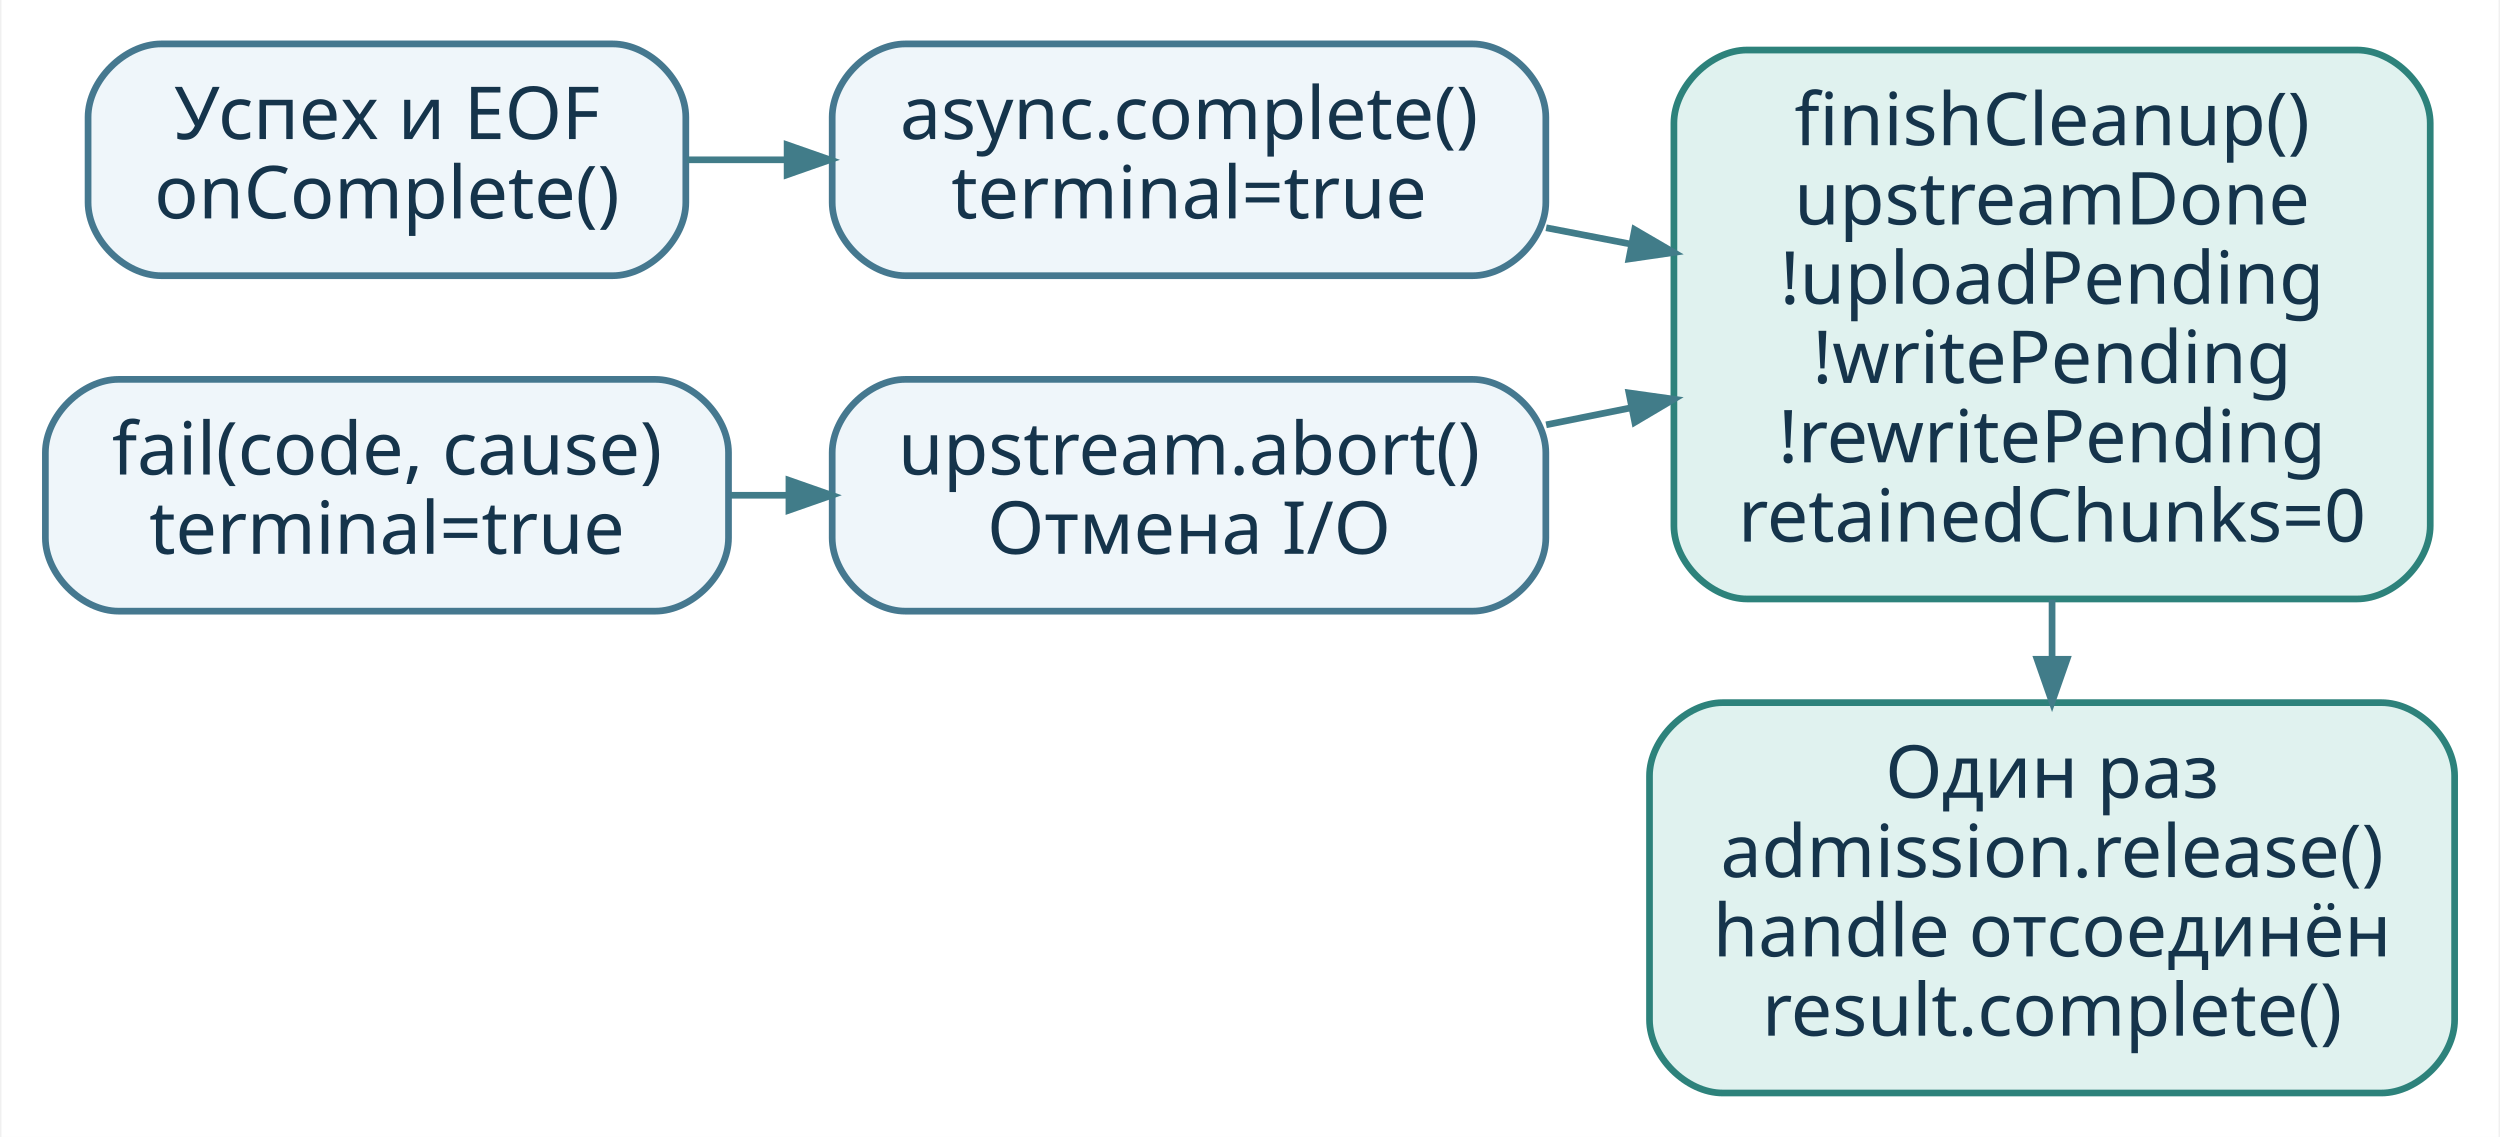
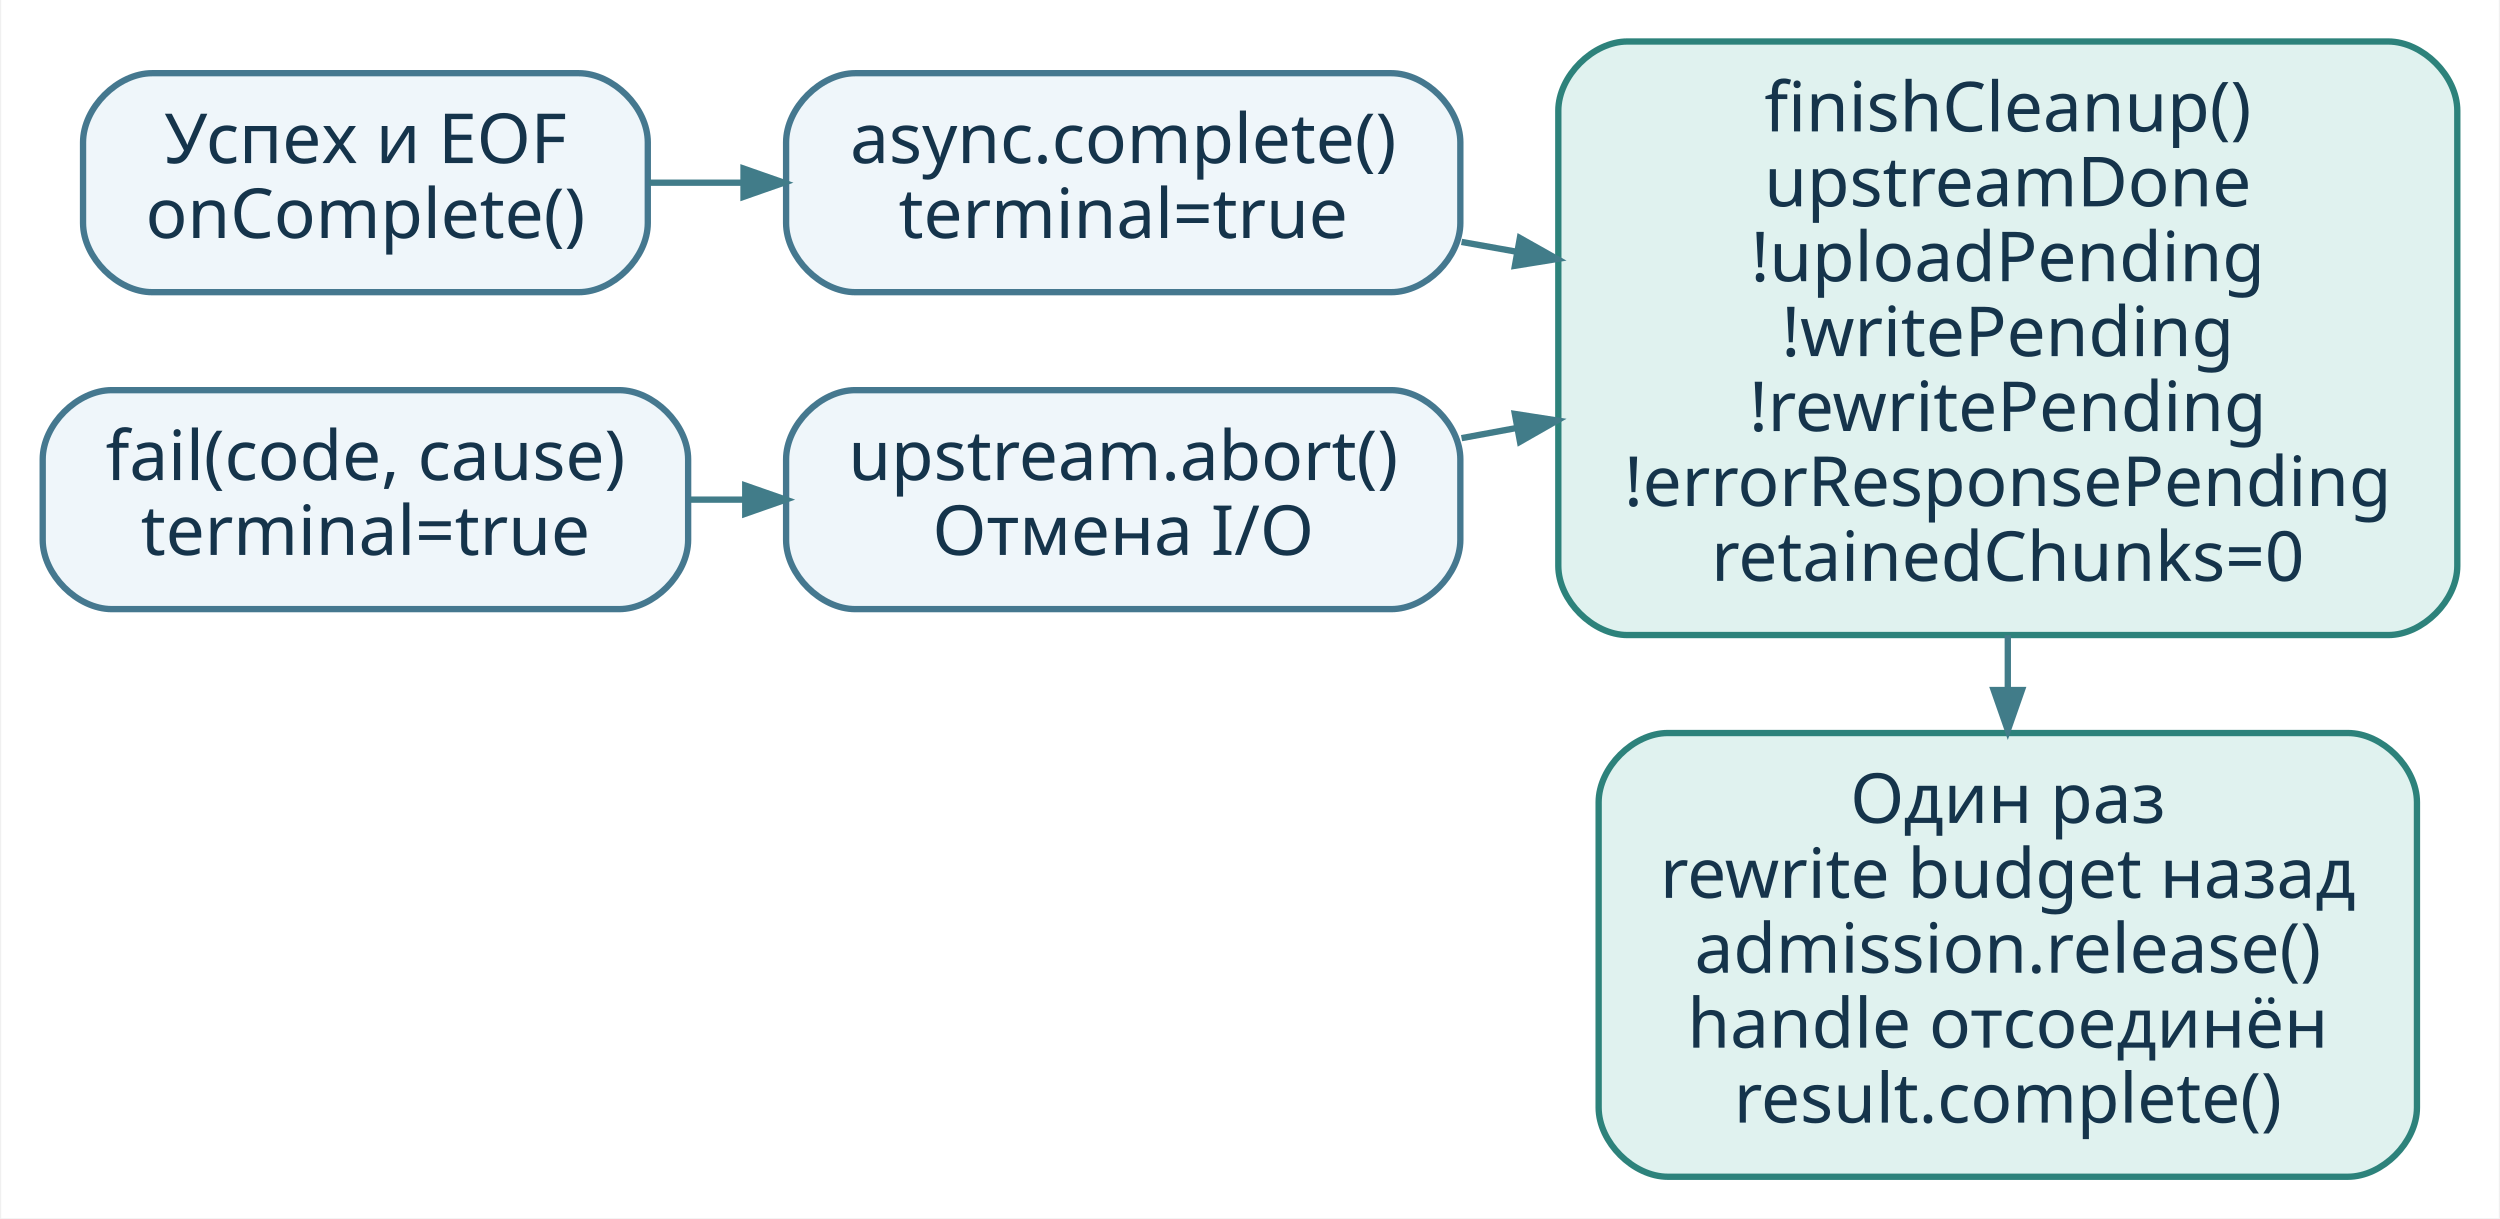
- <svg xmlns="http://www.w3.org/2000/svg" width="409pt" height="186pt" viewBox="0.00 0.00 409.40 186.40">
-   <g id="graph0" class="graph" transform="scale(1 1) rotate(0) translate(7.2 179.2)">
-     <polygon fill="white" stroke="transparent" points="-7.2,7.2 -7.2,-179.2 402.2,-179.2 402.2,7.2 -7.2,7.2" />
+ <svg xmlns="http://www.w3.org/2000/svg" width="433pt" height="211pt" viewBox="0.00 0.00 433.40 211.40">
+   <g id="graph0" class="graph" transform="scale(1 1) rotate(0) translate(7.2 204.2)">
+     <polygon fill="white" stroke="transparent" points="-7.2,7.2 -7.2,-204.2 426.2,-204.2 426.2,7.2 -7.2,7.2" />
    <g id="node1" class="node">
-       <path fill="#eff6fa" stroke="#45788f" stroke-width="1.1" d="M93,-172C93,-172 19,-172 19,-172 13,-172 7,-166 7,-160 7,-160 7,-146 7,-146 7,-140 13,-134 19,-134 19,-134 93,-134 93,-134 99,-134 105,-140 105,-146 105,-146 105,-160 105,-160 105,-166 99,-172 93,-172" />
-       <text text-anchor="middle" x="56" y="-156.4" font-family="Noto Sans" font-size="12.00" fill="#15344b">Успех и EOF</text>
-       <text text-anchor="middle" x="56" y="-143.4" font-family="Noto Sans" font-size="12.00" fill="#15344b">onComplete()</text>
+       <path fill="#eff6fa" stroke="#45788f" stroke-width="1.1" d="M93,-191.5C93,-191.5 19,-191.5 19,-191.5 13,-191.5 7,-185.5 7,-179.5 7,-179.5 7,-165.5 7,-165.5 7,-159.5 13,-153.5 19,-153.5 19,-153.5 93,-153.5 93,-153.5 99,-153.5 105,-159.5 105,-165.5 105,-165.5 105,-179.5 105,-179.5 105,-185.5 99,-191.5 93,-191.5" />
+       <text text-anchor="middle" x="56" y="-175.9" font-family="Noto Sans" font-size="12.00" fill="#15344b">Успех и EOF</text>
+       <text text-anchor="middle" x="56" y="-162.9" font-family="Noto Sans" font-size="12.00" fill="#15344b">onComplete()</text>
    </g>
    <g id="node2" class="node">
-       <path fill="#eff6fa" stroke="#45788f" stroke-width="1.1" d="M234,-172C234,-172 141,-172 141,-172 135,-172 129,-166 129,-160 129,-160 129,-146 129,-146 129,-140 135,-134 141,-134 141,-134 234,-134 234,-134 240,-134 246,-140 246,-146 246,-146 246,-160 246,-160 246,-166 240,-172 234,-172" />
-       <text text-anchor="middle" x="187.5" y="-156.4" font-family="Noto Sans" font-size="12.00" fill="#15344b">async.complete()</text>
-       <text text-anchor="middle" x="187.5" y="-143.4" font-family="Noto Sans" font-size="12.00" fill="#15344b">terminal=true</text>
+       <path fill="#eff6fa" stroke="#45788f" stroke-width="1.1" d="M234,-191.5C234,-191.5 141,-191.5 141,-191.5 135,-191.5 129,-185.5 129,-179.5 129,-179.5 129,-165.5 129,-165.5 129,-159.5 135,-153.5 141,-153.5 141,-153.5 234,-153.5 234,-153.5 240,-153.5 246,-159.5 246,-165.5 246,-165.5 246,-179.5 246,-179.5 246,-185.5 240,-191.5 234,-191.5" />
+       <text text-anchor="middle" x="187.5" y="-175.9" font-family="Noto Sans" font-size="12.00" fill="#15344b">async.complete()</text>
+       <text text-anchor="middle" x="187.5" y="-162.9" font-family="Noto Sans" font-size="12.00" fill="#15344b">terminal=true</text>
    </g>
    <g id="edge1" class="edge">
-       <path fill="none" stroke="#417c89" stroke-width="1.1" d="M105.22,-153C110.46,-153 115.86,-153 121.26,-153" />
-       <polygon fill="#417c89" stroke="#417c89" stroke-width="1.1" points="121.61,-155.45 128.61,-153 121.61,-150.55 121.61,-155.45" />
+       <path fill="none" stroke="#417c89" stroke-width="1.1" d="M105.22,-172.5C110.46,-172.5 115.86,-172.5 121.26,-172.5" />
+       <polygon fill="#417c89" stroke="#417c89" stroke-width="1.1" points="121.61,-174.95 128.61,-172.5 121.61,-170.05 121.61,-174.95" />
    </g>
    <g id="node5" class="node">
-       <path fill="#e0f2ef" stroke="#2d827b" stroke-width="1.1" d="M379,-171C379,-171 279,-171 279,-171 273,-171 267,-165 267,-159 267,-159 267,-93 267,-93 267,-87 273,-81 279,-81 279,-81 379,-81 379,-81 385,-81 391,-87 391,-93 391,-93 391,-159 391,-159 391,-165 385,-171 379,-171" />
-       <text text-anchor="middle" x="329" y="-155.4" font-family="Noto Sans" font-size="12.00" fill="#15344b">finishCleanup()</text>
-       <text text-anchor="middle" x="329" y="-142.4" font-family="Noto Sans" font-size="12.00" fill="#15344b">upstreamDone</text>
-       <text text-anchor="middle" x="329" y="-129.4" font-family="Noto Sans" font-size="12.00" fill="#15344b">!uploadPending</text>
-       <text text-anchor="middle" x="329" y="-116.4" font-family="Noto Sans" font-size="12.00" fill="#15344b">!writePending</text>
-       <text text-anchor="middle" x="329" y="-103.4" font-family="Noto Sans" font-size="12.00" fill="#15344b">!rewritePending</text>
-       <text text-anchor="middle" x="329" y="-90.4" font-family="Noto Sans" font-size="12.00" fill="#15344b">retainedChunks=0</text>
+       <path fill="#e0f2ef" stroke="#2d827b" stroke-width="1.1" d="M407,-197C407,-197 275,-197 275,-197 269,-197 263,-191 263,-185 263,-185 263,-106 263,-106 263,-100 269,-94 275,-94 275,-94 407,-94 407,-94 413,-94 419,-100 419,-106 419,-106 419,-185 419,-185 419,-191 413,-197 407,-197" />
+       <text text-anchor="middle" x="341" y="-181.4" font-family="Noto Sans" font-size="12.00" fill="#15344b">finishCleanup()</text>
+       <text text-anchor="middle" x="341" y="-168.4" font-family="Noto Sans" font-size="12.00" fill="#15344b">upstreamDone</text>
+       <text text-anchor="middle" x="341" y="-155.4" font-family="Noto Sans" font-size="12.00" fill="#15344b">!uploadPending</text>
+       <text text-anchor="middle" x="341" y="-142.4" font-family="Noto Sans" font-size="12.00" fill="#15344b">!writePending</text>
+       <text text-anchor="middle" x="341" y="-129.4" font-family="Noto Sans" font-size="12.00" fill="#15344b">!rewritePending</text>
+       <text text-anchor="middle" x="341" y="-116.4" font-family="Noto Sans" font-size="12.00" fill="#15344b">!errorResponsePending</text>
+       <text text-anchor="middle" x="341" y="-103.4" font-family="Noto Sans" font-size="12.00" fill="#15344b">retainedChunks=0</text>
    </g>
    <g id="edge3" class="edge">
-       <path fill="none" stroke="#417c89" stroke-width="1.1" d="M246.05,-141.86C250.58,-140.99 255.18,-140.09 259.77,-139.21" />
-       <polygon fill="#417c89" stroke="#417c89" stroke-width="1.1" points="260.56,-141.55 266.97,-137.81 259.63,-136.74 260.56,-141.55" />
+       <path fill="none" stroke="#417c89" stroke-width="1.1" d="M246.21,-162.22C249.35,-161.66 252.54,-161.09 255.74,-160.52" />
+       <polygon fill="#417c89" stroke="#417c89" stroke-width="1.1" points="256.33,-162.9 262.79,-159.26 255.47,-158.08 256.33,-162.9" />
    </g>
    <g id="node3" class="node">
-       <path fill="#eff6fa" stroke="#45788f" stroke-width="1.1" d="M100,-117C100,-117 12,-117 12,-117 6,-117 0,-111 0,-105 0,-105 0,-91 0,-91 0,-85 6,-79 12,-79 12,-79 100,-79 100,-79 106,-79 112,-85 112,-91 112,-91 112,-105 112,-105 112,-111 106,-117 100,-117" />
-       <text text-anchor="middle" x="56" y="-101.4" font-family="Noto Sans" font-size="12.00" fill="#15344b">fail(code, cause)</text>
-       <text text-anchor="middle" x="56" y="-88.4" font-family="Noto Sans" font-size="12.00" fill="#15344b">terminal=true</text>
+       <path fill="#eff6fa" stroke="#45788f" stroke-width="1.1" d="M100,-136.5C100,-136.5 12,-136.5 12,-136.5 6,-136.5 0,-130.5 0,-124.5 0,-124.5 0,-110.5 0,-110.5 0,-104.5 6,-98.5 12,-98.5 12,-98.5 100,-98.5 100,-98.5 106,-98.5 112,-104.5 112,-110.5 112,-110.5 112,-124.5 112,-124.5 112,-130.5 106,-136.5 100,-136.5" />
+       <text text-anchor="middle" x="56" y="-120.9" font-family="Noto Sans" font-size="12.00" fill="#15344b">fail(code, cause)</text>
+       <text text-anchor="middle" x="56" y="-107.9" font-family="Noto Sans" font-size="12.00" fill="#15344b">terminal=true</text>
    </g>
    <g id="node4" class="node">
-       <path fill="#eff6fa" stroke="#45788f" stroke-width="1.1" d="M234,-117C234,-117 141,-117 141,-117 135,-117 129,-111 129,-105 129,-105 129,-91 129,-91 129,-85 135,-79 141,-79 141,-79 234,-79 234,-79 240,-79 246,-85 246,-91 246,-91 246,-105 246,-105 246,-111 240,-117 234,-117" />
-       <text text-anchor="middle" x="187.5" y="-101.4" font-family="Noto Sans" font-size="12.00" fill="#15344b">upstream.abort()</text>
-       <text text-anchor="middle" x="187.5" y="-88.4" font-family="Noto Sans" font-size="12.00" fill="#15344b">Отмена I/O</text>
+       <path fill="#eff6fa" stroke="#45788f" stroke-width="1.1" d="M234,-136.5C234,-136.5 141,-136.5 141,-136.5 135,-136.5 129,-130.5 129,-124.5 129,-124.5 129,-110.5 129,-110.5 129,-104.5 135,-98.5 141,-98.5 141,-98.5 234,-98.5 234,-98.5 240,-98.5 246,-104.5 246,-110.5 246,-110.5 246,-124.5 246,-124.5 246,-130.5 240,-136.5 234,-136.5" />
+       <text text-anchor="middle" x="187.5" y="-120.9" font-family="Noto Sans" font-size="12.00" fill="#15344b">upstream.abort()</text>
+       <text text-anchor="middle" x="187.5" y="-107.9" font-family="Noto Sans" font-size="12.00" fill="#15344b">Отмена I/O</text>
    </g>
    <g id="edge2" class="edge">
-       <path fill="none" stroke="#417c89" stroke-width="1.1" d="M112.3,-98C115.47,-98 118.69,-98 121.9,-98" />
-       <polygon fill="#417c89" stroke="#417c89" stroke-width="1.1" points="121.91,-100.45 128.91,-98 121.91,-95.55 121.91,-100.45" />
+       <path fill="none" stroke="#417c89" stroke-width="1.1" d="M112.3,-117.5C115.47,-117.5 118.69,-117.5 121.9,-117.5" />
+       <polygon fill="#417c89" stroke="#417c89" stroke-width="1.1" points="121.91,-119.95 128.91,-117.5 121.91,-115.05 121.91,-119.95" />
    </g>
    <g id="edge4" class="edge">
-       <path fill="none" stroke="#417c89" stroke-width="1.1" d="M246.05,-109.55C250.68,-110.48 255.4,-111.43 260.1,-112.37" />
-       <polygon fill="#417c89" stroke="#417c89" stroke-width="1.1" points="259.63,-114.78 266.97,-113.75 260.59,-109.97 259.63,-114.78" />
+       <path fill="none" stroke="#417c89" stroke-width="1.1" d="M246.21,-128.17C249.35,-128.75 252.54,-129.34 255.74,-129.93" />
+       <polygon fill="#417c89" stroke="#417c89" stroke-width="1.1" points="255.46,-132.37 262.79,-131.23 256.35,-127.55 255.46,-132.37" />
    </g>
    <g id="node6" class="node">
-       <path fill="#e0f2ef" stroke="#2d827b" stroke-width="1.1" d="M383,-64C383,-64 275,-64 275,-64 269,-64 263,-58 263,-52 263,-52 263,-12 263,-12 263,-6 269,0 275,0 275,0 383,0 383,0 389,0 395,-6 395,-12 395,-12 395,-52 395,-52 395,-58 389,-64 383,-64" />
-       <text text-anchor="middle" x="329" y="-48.4" font-family="Noto Sans" font-size="12.00" fill="#15344b">Один раз</text>
-       <text text-anchor="middle" x="329" y="-35.4" font-family="Noto Sans" font-size="12.00" fill="#15344b">admission.release()</text>
-       <text text-anchor="middle" x="329" y="-22.4" font-family="Noto Sans" font-size="12.00" fill="#15344b">handle отсоединён</text>
-       <text text-anchor="middle" x="329" y="-9.4" font-family="Noto Sans" font-size="12.00" fill="#15344b">result.complete()</text>
+       <path fill="#e0f2ef" stroke="#2d827b" stroke-width="1.1" d="M400,-77C400,-77 282,-77 282,-77 276,-77 270,-71 270,-65 270,-65 270,-12 270,-12 270,-6 276,0 282,0 282,0 400,0 400,0 406,0 412,-6 412,-12 412,-12 412,-65 412,-65 412,-71 406,-77 400,-77" />
+       <text text-anchor="middle" x="341" y="-61.4" font-family="Noto Sans" font-size="12.00" fill="#15344b">Один раз</text>
+       <text text-anchor="middle" x="341" y="-48.4" font-family="Noto Sans" font-size="12.00" fill="#15344b">rewrite budget назад</text>
+       <text text-anchor="middle" x="341" y="-35.4" font-family="Noto Sans" font-size="12.00" fill="#15344b">admission.release()</text>
+       <text text-anchor="middle" x="341" y="-22.4" font-family="Noto Sans" font-size="12.00" fill="#15344b">handle отсоединён</text>
+       <text text-anchor="middle" x="341" y="-9.4" font-family="Noto Sans" font-size="12.00" fill="#15344b">result.complete()</text>
    </g>
    <g id="edge5" class="edge">
-       <path fill="none" stroke="#417c89" stroke-width="1.1" d="M329,-80.87C329,-77.61 329,-74.25 329,-71.35" />
-       <polygon fill="#417c89" stroke="#417c89" stroke-width="1.1" points="331.45,-71.11 329,-64.11 326.55,-71.11 331.45,-71.11" />
+       <path fill="none" stroke="#417c89" stroke-width="1.1" d="M341,-93.96C341,-90.76 341,-87.48 341,-84.54" />
+       <polygon fill="#417c89" stroke="#417c89" stroke-width="1.1" points="343.45,-84.46 341,-77.46 338.55,-84.46 343.45,-84.46" />
    </g>
  </g>
</svg>
